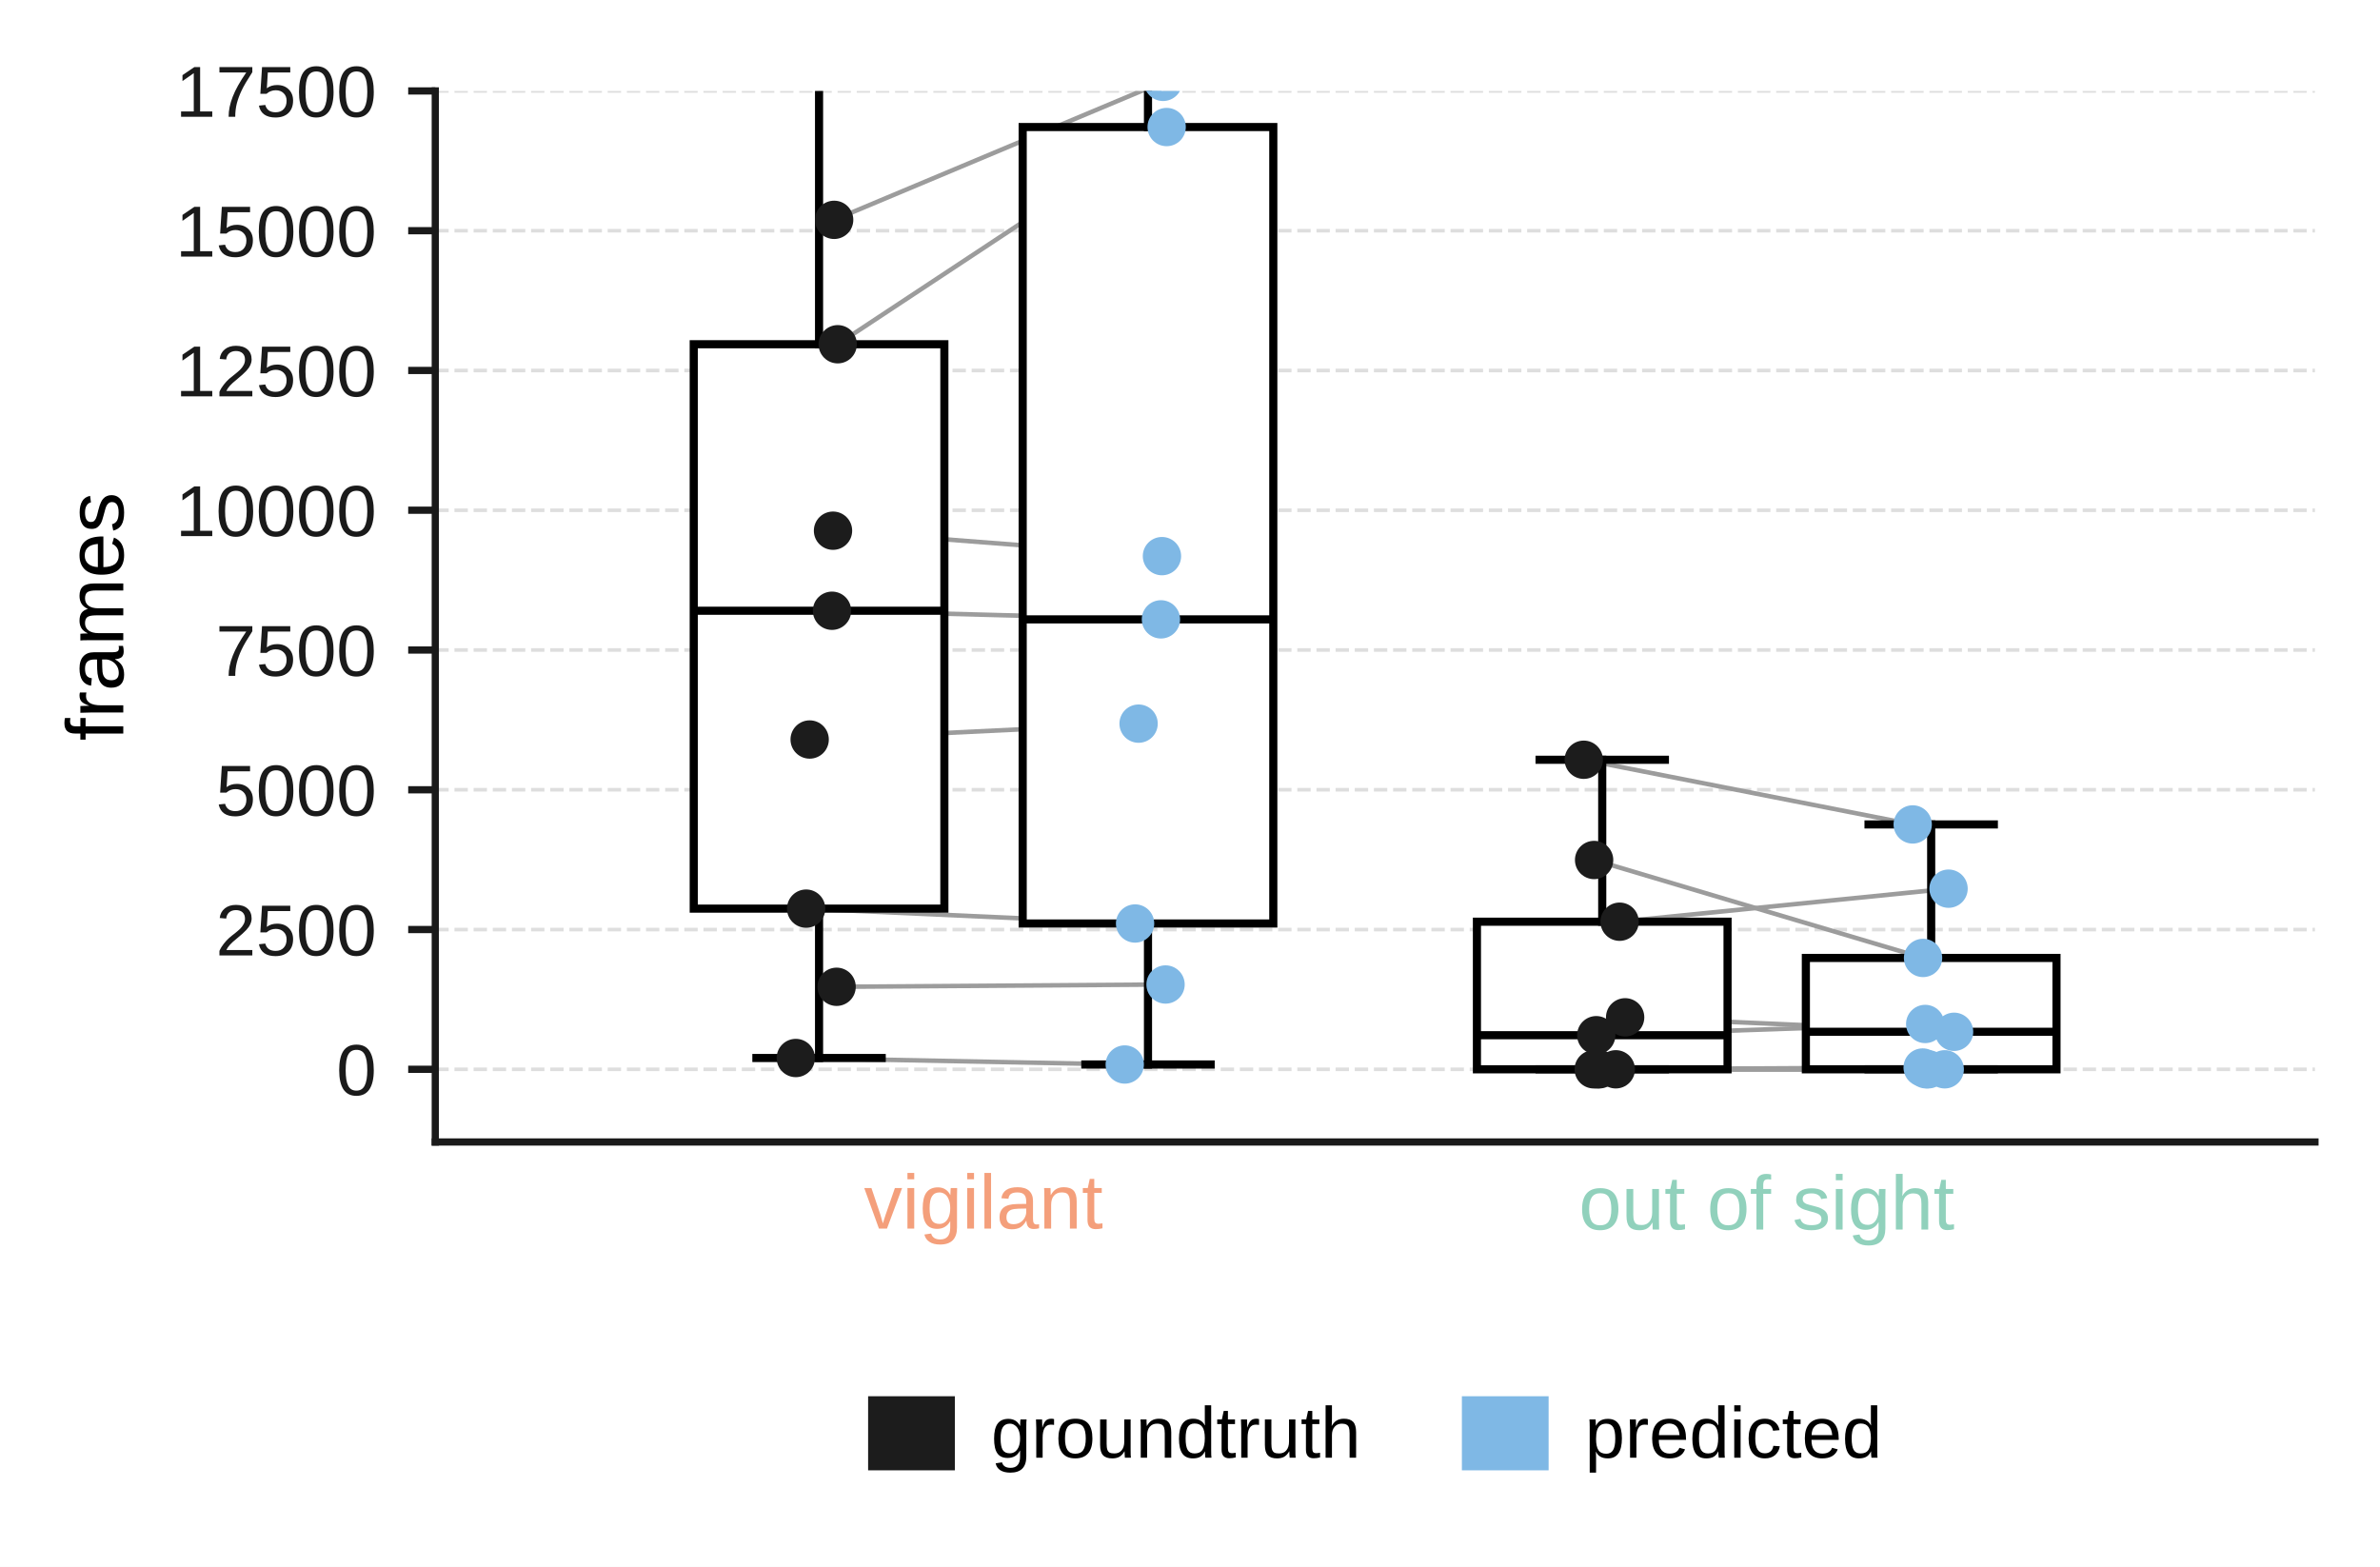
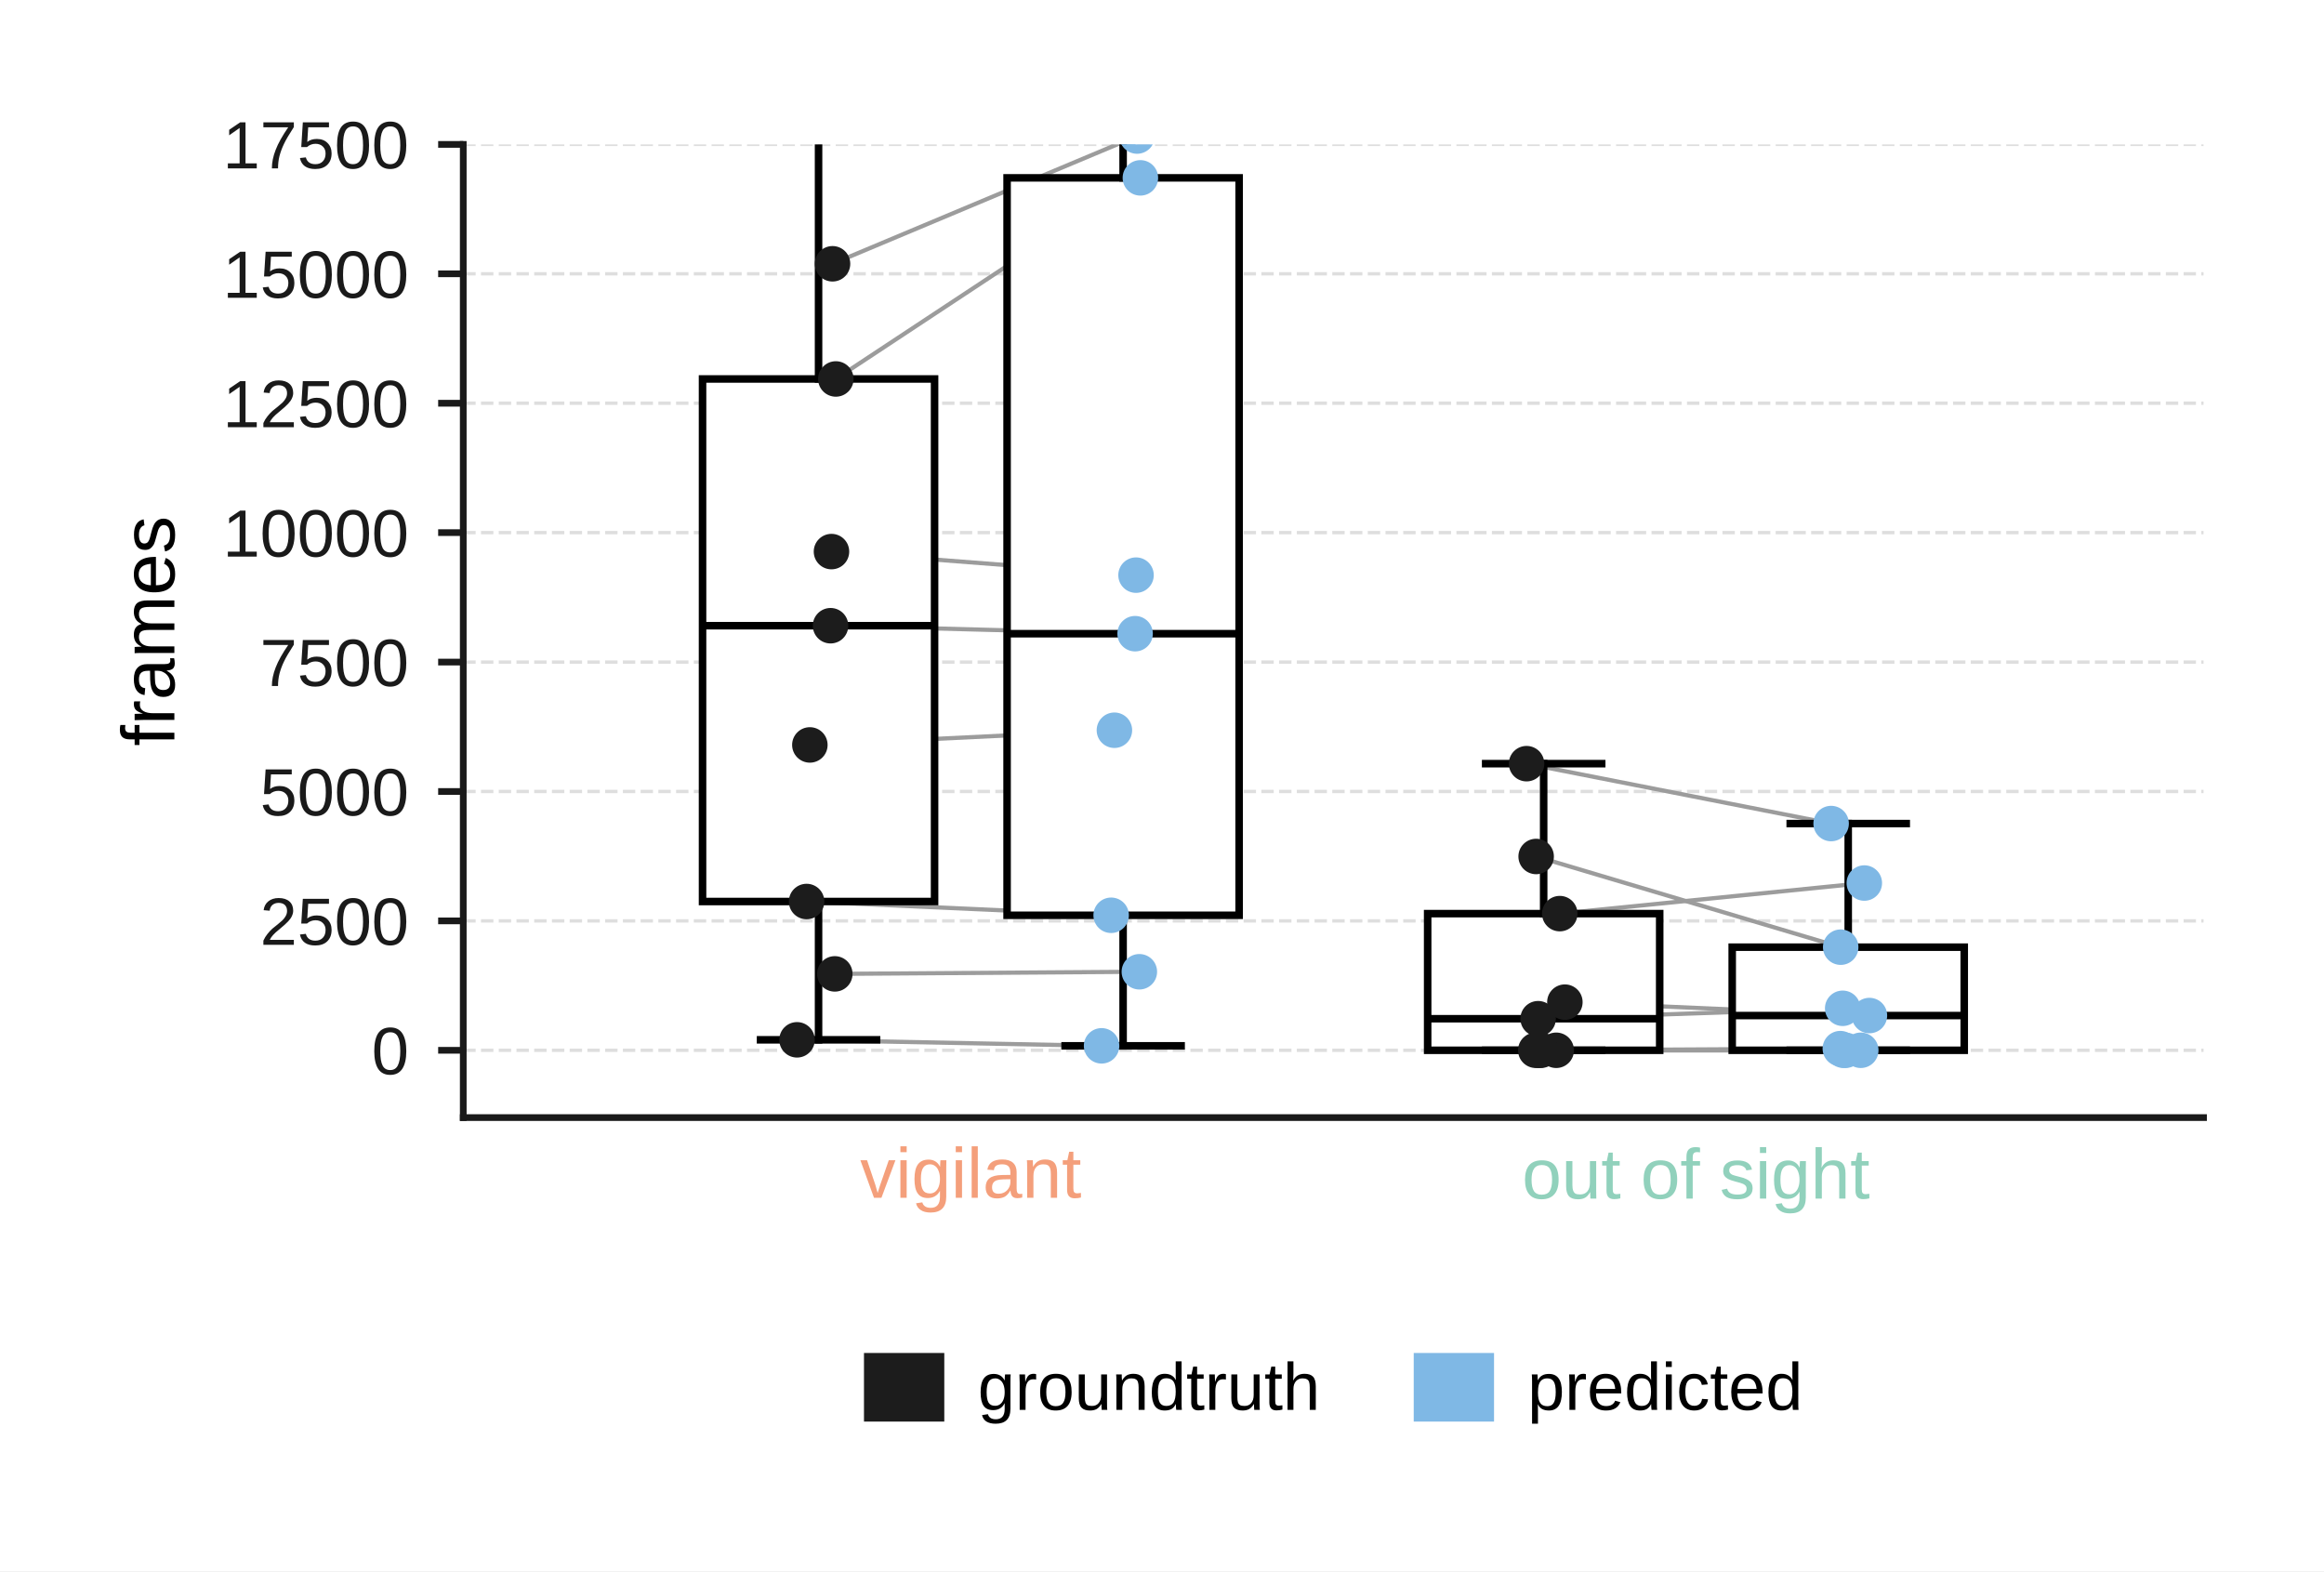
- <svg xmlns="http://www.w3.org/2000/svg" xmlns:xlink="http://www.w3.org/1999/xlink" width="263.4pt" height="173.408pt" viewBox="0 0 263.4 173.408" version="1.1">
+ <svg xmlns="http://www.w3.org/2000/svg" xmlns:xlink="http://www.w3.org/1999/xlink" width="277.8pt" height="187.808pt" viewBox="0 0 277.8 187.808" version="1.1">
  <defs>
    <style type="text/css">*{stroke-linejoin: round; stroke-linecap: butt}</style>
  </defs>
  <g id="figure_1">
    <g id="patch_1">
-       <path d="M 0 173.408  L 263.4 173.408  L 263.4 0  L 0 0  z " style="fill: #ffffff" />
+       <path d="M 0 187.808  L 277.8 187.808  L 277.8 0  L 0 0  z " style="fill: #ffffff" />
    </g>
    <g id="axes_1">
      <g id="patch_2">
-         <path d="M 48.175 126.386  L 256.2 126.386  L 256.2 10.063  L 48.175 10.063  z " style="fill: #ffffff" />
+         <path d="M 55.375 133.586  L 263.4 133.586  L 263.4 17.263  L 55.375 17.263  z " style="fill: #ffffff" />
      </g>
      <g id="matplotlib.axis_1">
        <g id="xtick_1">
          <g id="line2d_1" />
          <g id="text_1">
-             <text style="font-size: 8.5px; font-family: 'Arial'; text-anchor: middle; fill: #f49f7b" x="108.848" y="135.97" transform="rotate(-0 108.8485 135.9699)">vigilant</text>
+             <text style="font-size: 8.5px; font-family: 'Arial'; text-anchor: middle; fill: #f49f7b" x="116.048" y="143.17" transform="rotate(-0 116.0485 143.1699)">vigilant</text>
          </g>
        </g>
        <g id="xtick_2">
          <g id="line2d_2" />
          <g id="text_2">
-             <text style="font-size: 8.5px; font-family: 'Arial'; text-anchor: middle; fill: #91d1bc" x="195.526" y="136.073" transform="rotate(-0 195.5256 136.0735)">out of sight</text>
+             <text style="font-size: 8.5px; font-family: 'Arial'; text-anchor: middle; fill: #91d1bc" x="202.726" y="143.273" transform="rotate(-0 202.7256 143.2735)">out of sight</text>
          </g>
        </g>
      </g>
      <g id="matplotlib.axis_2">
        <g id="ytick_1">
          <g id="line2d_3">
-             <path d="M 48.175 118.342  L 256.2 118.342  " clip-path="url(#p2274e17ac7)" style="fill: none; stroke-dasharray: 1.48,0.64; stroke-dashoffset: 0; stroke: #d6d6d6; stroke-opacity: 0.8; stroke-width: 0.4" />
+             <path d="M 55.375 125.542  L 263.4 125.542  " clip-path="url(#pf43af53368)" style="fill: none; stroke-dasharray: 1.48,0.64; stroke-dashoffset: 0; stroke: #d6d6d6; stroke-opacity: 0.8; stroke-width: 0.4" />
          </g>
          <g id="line2d_4">
            <defs>
-               <path id="m4dcc964984" d="M 0 0  L -3 0  " style="stroke: #1a1a1a; stroke-width: 0.8" />
+               <path id="m0ecffce511" d="M 0 0  L -3 0  " style="stroke: #1a1a1a; stroke-width: 0.8" />
            </defs>
            <g>
-               <use xlink:href="#m4dcc964984" x="48.175" y="118.342" style="fill: #1a1a1a; stroke: #1a1a1a; stroke-width: 0.8" />
+               <use xlink:href="#m0ecffce511" x="55.375" y="125.542" style="fill: #1a1a1a; stroke: #1a1a1a; stroke-width: 0.8" />
            </g>
          </g>
          <g id="text_3">
-             <text style="font-size: 8px; font-family: 'Arial'; text-anchor: end; fill: #1a1a1a" x="41.675" y="121.205" transform="rotate(-0 41.67453 121.2053)">0</text>
+             <text style="font-size: 8px; font-family: 'Arial'; text-anchor: end; fill: #1a1a1a" x="48.875" y="128.405" transform="rotate(-0 48.87453 128.4053)">0</text>
          </g>
        </g>
        <g id="ytick_2">
          <g id="line2d_5">
-             <path d="M 48.175 102.874  L 256.2 102.874  " clip-path="url(#p2274e17ac7)" style="fill: none; stroke-dasharray: 1.48,0.64; stroke-dashoffset: 0; stroke: #d6d6d6; stroke-opacity: 0.8; stroke-width: 0.4" />
+             <path d="M 55.375 110.074  L 263.4 110.074  " clip-path="url(#pf43af53368)" style="fill: none; stroke-dasharray: 1.48,0.64; stroke-dashoffset: 0; stroke: #d6d6d6; stroke-opacity: 0.8; stroke-width: 0.4" />
          </g>
          <g id="line2d_6">
            <g>
-               <use xlink:href="#m4dcc964984" x="48.175" y="102.874" style="fill: #1a1a1a; stroke: #1a1a1a; stroke-width: 0.8" />
+               <use xlink:href="#m0ecffce511" x="55.375" y="110.074" style="fill: #1a1a1a; stroke: #1a1a1a; stroke-width: 0.8" />
            </g>
          </g>
          <g id="text_4">
-             <text style="font-size: 8px; font-family: 'Arial'; text-anchor: end; fill: #1a1a1a" x="41.675" y="105.737" transform="rotate(-0 41.67453 105.7368)">2500</text>
+             <text style="font-size: 8px; font-family: 'Arial'; text-anchor: end; fill: #1a1a1a" x="48.875" y="112.937" transform="rotate(-0 48.87453 112.9368)">2500</text>
          </g>
        </g>
        <g id="ytick_3">
          <g id="line2d_7">
-             <path d="M 48.175 87.405  L 256.2 87.405  " clip-path="url(#p2274e17ac7)" style="fill: none; stroke-dasharray: 1.48,0.64; stroke-dashoffset: 0; stroke: #d6d6d6; stroke-opacity: 0.8; stroke-width: 0.4" />
+             <path d="M 55.375 94.605  L 263.4 94.605  " clip-path="url(#pf43af53368)" style="fill: none; stroke-dasharray: 1.48,0.64; stroke-dashoffset: 0; stroke: #d6d6d6; stroke-opacity: 0.8; stroke-width: 0.4" />
          </g>
          <g id="line2d_8">
            <g>
-               <use xlink:href="#m4dcc964984" x="48.175" y="87.405" style="fill: #1a1a1a; stroke: #1a1a1a; stroke-width: 0.8" />
+               <use xlink:href="#m0ecffce511" x="55.375" y="94.605" style="fill: #1a1a1a; stroke: #1a1a1a; stroke-width: 0.8" />
            </g>
          </g>
          <g id="text_5">
-             <text style="font-size: 8px; font-family: 'Arial'; text-anchor: end; fill: #1a1a1a" x="41.675" y="90.268" transform="rotate(-0 41.67453 90.2684)">5000</text>
+             <text style="font-size: 8px; font-family: 'Arial'; text-anchor: end; fill: #1a1a1a" x="48.875" y="97.468" transform="rotate(-0 48.87453 97.4684)">5000</text>
          </g>
        </g>
        <g id="ytick_4">
          <g id="line2d_9">
-             <path d="M 48.175 71.937  L 256.2 71.937  " clip-path="url(#p2274e17ac7)" style="fill: none; stroke-dasharray: 1.48,0.64; stroke-dashoffset: 0; stroke: #d6d6d6; stroke-opacity: 0.8; stroke-width: 0.4" />
+             <path d="M 55.375 79.137  L 263.4 79.137  " clip-path="url(#pf43af53368)" style="fill: none; stroke-dasharray: 1.48,0.64; stroke-dashoffset: 0; stroke: #d6d6d6; stroke-opacity: 0.8; stroke-width: 0.4" />
          </g>
          <g id="line2d_10">
            <g>
-               <use xlink:href="#m4dcc964984" x="48.175" y="71.937" style="fill: #1a1a1a; stroke: #1a1a1a; stroke-width: 0.8" />
+               <use xlink:href="#m0ecffce511" x="55.375" y="79.137" style="fill: #1a1a1a; stroke: #1a1a1a; stroke-width: 0.8" />
            </g>
          </g>
          <g id="text_6">
-             <text style="font-size: 8px; font-family: 'Arial'; text-anchor: end; fill: #1a1a1a" x="41.675" y="74.8" transform="rotate(-0 41.67453 74.79997)">7500</text>
+             <text style="font-size: 8px; font-family: 'Arial'; text-anchor: end; fill: #1a1a1a" x="48.875" y="82" transform="rotate(-0 48.87453 81.99997)">7500</text>
          </g>
        </g>
        <g id="ytick_5">
          <g id="line2d_11">
-             <path d="M 48.175 56.468  L 256.2 56.468  " clip-path="url(#p2274e17ac7)" style="fill: none; stroke-dasharray: 1.48,0.64; stroke-dashoffset: 0; stroke: #d6d6d6; stroke-opacity: 0.8; stroke-width: 0.4" />
+             <path d="M 55.375 63.668  L 263.4 63.668  " clip-path="url(#pf43af53368)" style="fill: none; stroke-dasharray: 1.48,0.64; stroke-dashoffset: 0; stroke: #d6d6d6; stroke-opacity: 0.8; stroke-width: 0.4" />
          </g>
          <g id="line2d_12">
            <g>
-               <use xlink:href="#m4dcc964984" x="48.175" y="56.468" style="fill: #1a1a1a; stroke: #1a1a1a; stroke-width: 0.8" />
+               <use xlink:href="#m0ecffce511" x="55.375" y="63.668" style="fill: #1a1a1a; stroke: #1a1a1a; stroke-width: 0.8" />
            </g>
          </g>
          <g id="text_7">
-             <text style="font-size: 8px; font-family: 'Arial'; text-anchor: end; fill: #1a1a1a" x="41.675" y="59.332" transform="rotate(-0 41.67453 59.33154)">10000</text>
+             <text style="font-size: 8px; font-family: 'Arial'; text-anchor: end; fill: #1a1a1a" x="48.875" y="66.532" transform="rotate(-0 48.87453 66.53154)">10000</text>
          </g>
        </g>
        <g id="ytick_6">
          <g id="line2d_13">
-             <path d="M 48.175 41  L 256.2 41  " clip-path="url(#p2274e17ac7)" style="fill: none; stroke-dasharray: 1.48,0.64; stroke-dashoffset: 0; stroke: #d6d6d6; stroke-opacity: 0.8; stroke-width: 0.4" />
+             <path d="M 55.375 48.2  L 263.4 48.2  " clip-path="url(#pf43af53368)" style="fill: none; stroke-dasharray: 1.48,0.64; stroke-dashoffset: 0; stroke: #d6d6d6; stroke-opacity: 0.8; stroke-width: 0.4" />
          </g>
          <g id="line2d_14">
            <g>
-               <use xlink:href="#m4dcc964984" x="48.175" y="41" style="fill: #1a1a1a; stroke: #1a1a1a; stroke-width: 0.8" />
+               <use xlink:href="#m0ecffce511" x="55.375" y="48.2" style="fill: #1a1a1a; stroke: #1a1a1a; stroke-width: 0.8" />
            </g>
          </g>
          <g id="text_8">
-             <text style="font-size: 8px; font-family: 'Arial'; text-anchor: end; fill: #1a1a1a" x="41.675" y="43.863" transform="rotate(-0 41.67453 43.86311)">12500</text>
+             <text style="font-size: 8px; font-family: 'Arial'; text-anchor: end; fill: #1a1a1a" x="48.875" y="51.063" transform="rotate(-0 48.87453 51.06311)">12500</text>
          </g>
        </g>
        <g id="ytick_7">
          <g id="line2d_15">
-             <path d="M 48.175 25.532  L 256.2 25.532  " clip-path="url(#p2274e17ac7)" style="fill: none; stroke-dasharray: 1.48,0.64; stroke-dashoffset: 0; stroke: #d6d6d6; stroke-opacity: 0.8; stroke-width: 0.4" />
+             <path d="M 55.375 32.732  L 263.4 32.732  " clip-path="url(#pf43af53368)" style="fill: none; stroke-dasharray: 1.48,0.64; stroke-dashoffset: 0; stroke: #d6d6d6; stroke-opacity: 0.8; stroke-width: 0.4" />
          </g>
          <g id="line2d_16">
            <g>
-               <use xlink:href="#m4dcc964984" x="48.175" y="25.532" style="fill: #1a1a1a; stroke: #1a1a1a; stroke-width: 0.8" />
+               <use xlink:href="#m0ecffce511" x="55.375" y="32.732" style="fill: #1a1a1a; stroke: #1a1a1a; stroke-width: 0.8" />
            </g>
          </g>
          <g id="text_9">
-             <text style="font-size: 8px; font-family: 'Arial'; text-anchor: end; fill: #1a1a1a" x="41.675" y="28.395" transform="rotate(-0 41.67453 28.39468)">15000</text>
+             <text style="font-size: 8px; font-family: 'Arial'; text-anchor: end; fill: #1a1a1a" x="48.875" y="35.595" transform="rotate(-0 48.87453 35.59468)">15000</text>
          </g>
        </g>
        <g id="ytick_8">
          <g id="line2d_17">
-             <path d="M 48.175 10.063  L 256.2 10.063  " clip-path="url(#p2274e17ac7)" style="fill: none; stroke-dasharray: 1.48,0.64; stroke-dashoffset: 0; stroke: #d6d6d6; stroke-opacity: 0.8; stroke-width: 0.4" />
+             <path d="M 55.375 17.263  L 263.4 17.263  " clip-path="url(#pf43af53368)" style="fill: none; stroke-dasharray: 1.48,0.64; stroke-dashoffset: 0; stroke: #d6d6d6; stroke-opacity: 0.8; stroke-width: 0.4" />
          </g>
          <g id="line2d_18">
            <g>
-               <use xlink:href="#m4dcc964984" x="48.175" y="10.063" style="fill: #1a1a1a; stroke: #1a1a1a; stroke-width: 0.8" />
+               <use xlink:href="#m0ecffce511" x="55.375" y="17.263" style="fill: #1a1a1a; stroke: #1a1a1a; stroke-width: 0.8" />
            </g>
          </g>
          <g id="text_10">
-             <text style="font-size: 8px; font-family: 'Arial'; text-anchor: end; fill: #1a1a1a" x="41.675" y="12.926" transform="rotate(-0 41.67453 12.92625)">17500</text>
+             <text style="font-size: 8px; font-family: 'Arial'; text-anchor: end; fill: #1a1a1a" x="48.875" y="20.126" transform="rotate(-0 48.87453 20.12625)">17500</text>
          </g>
        </g>
        <g id="text_11">
-           <text style="font-size: 9px; font-family: 'Arial'; text-anchor: middle" x="13.642" y="68.224" transform="rotate(-90 13.64203 68.22442)">frames</text>
+           <text style="font-size: 9px; font-family: 'Arial'; text-anchor: middle" x="20.842" y="75.424" transform="rotate(-90 20.84203 75.42442)">frames</text>
        </g>
      </g>
      <g id="line2d_19">
-         <path d="M 91.297 6.716  L 127.701 8.151  " clip-path="url(#p2274e17ac7)" style="fill: none; stroke: #9c9c9c; stroke-width: 0.5; stroke-linecap: square" />
+         <path d="M 98.497 13.916  L 134.901 15.351  " clip-path="url(#pf43af53368)" style="fill: none; stroke: #9c9c9c; stroke-width: 0.5; stroke-linecap: square" />
      </g>
      <g id="line2d_20">
-         <path d="M 92.712 38.098  L 129.116 14.06  " clip-path="url(#p2274e17ac7)" style="fill: none; stroke: #9c9c9c; stroke-width: 0.5; stroke-linecap: square" />
+         <path d="M 99.912 45.298  L 136.316 21.26  " clip-path="url(#pf43af53368)" style="fill: none; stroke: #9c9c9c; stroke-width: 0.5; stroke-linecap: square" />
      </g>
      <g id="line2d_21">
-         <path d="M 92.08 67.593  L 128.484 68.546  " clip-path="url(#p2274e17ac7)" style="fill: none; stroke: #9c9c9c; stroke-width: 0.5; stroke-linecap: square" />
+         <path d="M 99.28 74.793  L 135.684 75.746  " clip-path="url(#pf43af53368)" style="fill: none; stroke: #9c9c9c; stroke-width: 0.5; stroke-linecap: square" />
      </g>
      <g id="line2d_22">
-         <path d="M 89.217 100.56  L 125.622 102.205  " clip-path="url(#p2274e17ac7)" style="fill: none; stroke: #9c9c9c; stroke-width: 0.5; stroke-linecap: square" />
+         <path d="M 96.417 107.76  L 132.822 109.405  " clip-path="url(#pf43af53368)" style="fill: none; stroke: #9c9c9c; stroke-width: 0.5; stroke-linecap: square" />
      </g>
      <g id="line2d_23">
-         <path d="M 89.607 81.843  L 126.011 80.086  " clip-path="url(#p2274e17ac7)" style="fill: none; stroke: #9c9c9c; stroke-width: 0.5; stroke-linecap: square" />
+         <path d="M 96.807 89.043  L 133.211 87.286  " clip-path="url(#pf43af53368)" style="fill: none; stroke: #9c9c9c; stroke-width: 0.5; stroke-linecap: square" />
      </g>
      <g id="line2d_24">
-         <path d="M 92.589 109.21  L 128.993 108.956  " clip-path="url(#p2274e17ac7)" style="fill: none; stroke: #9c9c9c; stroke-width: 0.5; stroke-linecap: square" />
+         <path d="M 99.789 116.41  L 136.193 116.156  " clip-path="url(#pf43af53368)" style="fill: none; stroke: #9c9c9c; stroke-width: 0.5; stroke-linecap: square" />
      </g>
      <g id="line2d_25">
-         <path d="M 88.073 117.092  L 124.478 117.81  " clip-path="url(#p2274e17ac7)" style="fill: none; stroke: #9c9c9c; stroke-width: 0.5; stroke-linecap: square" />
+         <path d="M 95.273 124.292  L 131.678 125.01  " clip-path="url(#pf43af53368)" style="fill: none; stroke: #9c9c9c; stroke-width: 0.5; stroke-linecap: square" />
      </g>
      <g id="line2d_26">
-         <path d="M 92.317 24.331  L 128.721 9.061  " clip-path="url(#p2274e17ac7)" style="fill: none; stroke: #9c9c9c; stroke-width: 0.5; stroke-linecap: square" />
+         <path d="M 99.517 31.531  L 135.921 16.261  " clip-path="url(#pf43af53368)" style="fill: none; stroke: #9c9c9c; stroke-width: 0.5; stroke-linecap: square" />
      </g>
      <g id="line2d_27">
-         <path d="M 92.191 58.733  L 128.596 61.548  " clip-path="url(#p2274e17ac7)" style="fill: none; stroke: #9c9c9c; stroke-width: 0.5; stroke-linecap: square" />
+         <path d="M 99.391 65.933  L 135.796 68.748  " clip-path="url(#pf43af53368)" style="fill: none; stroke: #9c9c9c; stroke-width: 0.5; stroke-linecap: square" />
      </g>
      <g id="line2d_28">
-         <path d="M 176.424 95.177  L 212.828 106.017  " clip-path="url(#p2274e17ac7)" style="fill: none; stroke: #9c9c9c; stroke-width: 0.5; stroke-linecap: square" />
+         <path d="M 183.624 102.377  L 220.028 113.217  " clip-path="url(#pf43af53368)" style="fill: none; stroke: #9c9c9c; stroke-width: 0.5; stroke-linecap: square" />
      </g>
      <g id="line2d_29">
-         <path d="M 179.858 112.588  L 216.262 114.19  " clip-path="url(#p2274e17ac7)" style="fill: none; stroke: #9c9c9c; stroke-width: 0.5; stroke-linecap: square" />
+         <path d="M 187.058 119.788  L 223.462 121.39  " clip-path="url(#pf43af53368)" style="fill: none; stroke: #9c9c9c; stroke-width: 0.5; stroke-linecap: square" />
      </g>
      <g id="line2d_30">
-         <path d="M 176.381 118.342  L 212.785 118.144  " clip-path="url(#p2274e17ac7)" style="fill: none; stroke: #9c9c9c; stroke-width: 0.5; stroke-linecap: square" />
+         <path d="M 183.581 125.542  L 219.985 125.344  " clip-path="url(#pf43af53368)" style="fill: none; stroke: #9c9c9c; stroke-width: 0.5; stroke-linecap: square" />
      </g>
      <g id="line2d_31">
-         <path d="M 178.824 118.342  L 215.228 118.342  " clip-path="url(#p2274e17ac7)" style="fill: none; stroke: #9c9c9c; stroke-width: 0.5; stroke-linecap: square" />
+         <path d="M 186.024 125.542  L 222.428 125.542  " clip-path="url(#pf43af53368)" style="fill: none; stroke: #9c9c9c; stroke-width: 0.5; stroke-linecap: square" />
      </g>
      <g id="line2d_32">
-         <path d="M 179.247 102.007  L 215.651 98.351  " clip-path="url(#p2274e17ac7)" style="fill: none; stroke: #9c9c9c; stroke-width: 0.5; stroke-linecap: square" />
+         <path d="M 186.447 109.207  L 222.851 105.551  " clip-path="url(#pf43af53368)" style="fill: none; stroke: #9c9c9c; stroke-width: 0.5; stroke-linecap: square" />
      </g>
      <g id="line2d_33">
-         <path d="M 176.757 118.342  L 213.161 118.342  " clip-path="url(#p2274e17ac7)" style="fill: none; stroke: #9c9c9c; stroke-width: 0.5; stroke-linecap: square" />
+         <path d="M 183.957 125.542  L 220.361 125.542  " clip-path="url(#pf43af53368)" style="fill: none; stroke: #9c9c9c; stroke-width: 0.5; stroke-linecap: square" />
      </g>
      <g id="line2d_34">
-         <path d="M 177 118.342  L 213.405 118.342  " clip-path="url(#p2274e17ac7)" style="fill: none; stroke: #9c9c9c; stroke-width: 0.5; stroke-linecap: square" />
+         <path d="M 184.2 125.542  L 220.605 125.542  " clip-path="url(#pf43af53368)" style="fill: none; stroke: #9c9c9c; stroke-width: 0.5; stroke-linecap: square" />
      </g>
      <g id="line2d_35">
-         <path d="M 176.662 114.568  L 213.066 113.324  " clip-path="url(#p2274e17ac7)" style="fill: none; stroke: #9c9c9c; stroke-width: 0.5; stroke-linecap: square" />
+         <path d="M 183.862 121.768  L 220.266 120.524  " clip-path="url(#pf43af53368)" style="fill: none; stroke: #9c9c9c; stroke-width: 0.5; stroke-linecap: square" />
      </g>
      <g id="line2d_36">
-         <path d="M 175.279 84.083  L 211.684 91.241  " clip-path="url(#p2274e17ac7)" style="fill: none; stroke: #9c9c9c; stroke-width: 0.5; stroke-linecap: square" />
+         <path d="M 182.479 91.283  L 218.884 98.441  " clip-path="url(#pf43af53368)" style="fill: none; stroke: #9c9c9c; stroke-width: 0.5; stroke-linecap: square" />
      </g>
      <g id="patch_3">
-         <path d="M 76.778 100.56  L 104.515 100.56  L 104.515 38.098  L 76.778 38.098  L 76.778 100.56  z " clip-path="url(#p2274e17ac7)" style="fill: #ffffff; stroke: #000000; stroke-width: 0.9; stroke-linejoin: miter" />
+         <path d="M 83.978 107.76  L 111.715 107.76  L 111.715 45.298  L 83.978 45.298  L 83.978 107.76  z " clip-path="url(#pf43af53368)" style="fill: #ffffff; stroke: #000000; stroke-width: 0.9; stroke-linejoin: miter" />
      </g>
      <g id="line2d_37">
-         <path d="M 90.646 100.56  L 90.646 117.092  " clip-path="url(#p2274e17ac7)" style="fill: none; stroke: #000000; stroke-width: 0.9; stroke-linecap: square" />
+         <path d="M 97.846 107.76  L 97.846 124.292  " clip-path="url(#pf43af53368)" style="fill: none; stroke: #000000; stroke-width: 0.9; stroke-linecap: square" />
      </g>
      <g id="line2d_38">
-         <path d="M 90.646 38.098  L 90.646 6.716  " clip-path="url(#p2274e17ac7)" style="fill: none; stroke: #000000; stroke-width: 0.9; stroke-linecap: square" />
+         <path d="M 97.846 45.298  L 97.846 13.916  " clip-path="url(#pf43af53368)" style="fill: none; stroke: #000000; stroke-width: 0.9; stroke-linecap: square" />
      </g>
      <g id="line2d_39">
-         <path d="M 83.712 117.092  L 97.58 117.092  " clip-path="url(#p2274e17ac7)" style="fill: none; stroke: #000000; stroke-width: 0.9; stroke-linecap: square" />
+         <path d="M 90.912 124.292  L 104.78 124.292  " clip-path="url(#pf43af53368)" style="fill: none; stroke: #000000; stroke-width: 0.9; stroke-linecap: square" />
      </g>
      <g id="line2d_40">
-         <path d="M 83.712 6.716  L 97.58 6.716  " clip-path="url(#p2274e17ac7)" style="fill: none; stroke: #000000; stroke-width: 0.9; stroke-linecap: square" />
+         <path d="M 90.912 13.916  L 104.78 13.916  " clip-path="url(#pf43af53368)" style="fill: none; stroke: #000000; stroke-width: 0.9; stroke-linecap: square" />
      </g>
      <g id="patch_4">
-         <path d="M 113.182 102.205  L 140.919 102.205  L 140.919 14.06  L 113.182 14.06  L 113.182 102.205  z " clip-path="url(#p2274e17ac7)" style="fill: #ffffff; stroke: #000000; stroke-width: 0.9; stroke-linejoin: miter" />
+         <path d="M 120.382 109.405  L 148.119 109.405  L 148.119 21.26  L 120.382 21.26  L 120.382 109.405  z " clip-path="url(#pf43af53368)" style="fill: #ffffff; stroke: #000000; stroke-width: 0.9; stroke-linejoin: miter" />
      </g>
      <g id="line2d_41">
-         <path d="M 127.051 102.205  L 127.051 117.81  " clip-path="url(#p2274e17ac7)" style="fill: none; stroke: #000000; stroke-width: 0.9; stroke-linecap: square" />
+         <path d="M 134.251 109.405  L 134.251 125.01  " clip-path="url(#pf43af53368)" style="fill: none; stroke: #000000; stroke-width: 0.9; stroke-linecap: square" />
      </g>
      <g id="line2d_42">
-         <path d="M 127.051 14.06  L 127.051 8.151  " clip-path="url(#p2274e17ac7)" style="fill: none; stroke: #000000; stroke-width: 0.9; stroke-linecap: square" />
+         <path d="M 134.251 21.26  L 134.251 15.351  " clip-path="url(#pf43af53368)" style="fill: none; stroke: #000000; stroke-width: 0.9; stroke-linecap: square" />
      </g>
      <g id="line2d_43">
-         <path d="M 120.117 117.81  L 133.985 117.81  " clip-path="url(#p2274e17ac7)" style="fill: none; stroke: #000000; stroke-width: 0.9; stroke-linecap: square" />
+         <path d="M 127.317 125.01  L 141.185 125.01  " clip-path="url(#pf43af53368)" style="fill: none; stroke: #000000; stroke-width: 0.9; stroke-linecap: square" />
      </g>
      <g id="line2d_44">
-         <path d="M 120.117 8.151  L 133.985 8.151  " clip-path="url(#p2274e17ac7)" style="fill: none; stroke: #000000; stroke-width: 0.9; stroke-linecap: square" />
+         <path d="M 127.317 15.351  L 141.185 15.351  " clip-path="url(#pf43af53368)" style="fill: none; stroke: #000000; stroke-width: 0.9; stroke-linecap: square" />
      </g>
      <g id="patch_5">
-         <path d="M 163.455 118.342  L 191.192 118.342  L 191.192 102.007  L 163.455 102.007  L 163.455 118.342  z " clip-path="url(#p2274e17ac7)" style="fill: #ffffff; stroke: #000000; stroke-width: 0.9; stroke-linejoin: miter" />
+         <path d="M 170.655 125.542  L 198.392 125.542  L 198.392 109.207  L 170.655 109.207  L 170.655 125.542  z " clip-path="url(#pf43af53368)" style="fill: #ffffff; stroke: #000000; stroke-width: 0.9; stroke-linejoin: miter" />
      </g>
      <g id="line2d_45">
-         <path d="M 177.323 118.342  L 177.323 118.342  " clip-path="url(#p2274e17ac7)" style="fill: none; stroke: #000000; stroke-width: 0.9; stroke-linecap: square" />
+         <path d="M 184.523 125.542  L 184.523 125.542  " clip-path="url(#pf43af53368)" style="fill: none; stroke: #000000; stroke-width: 0.9; stroke-linecap: square" />
      </g>
      <g id="line2d_46">
-         <path d="M 177.323 102.007  L 177.323 84.083  " clip-path="url(#p2274e17ac7)" style="fill: none; stroke: #000000; stroke-width: 0.9; stroke-linecap: square" />
+         <path d="M 184.523 109.207  L 184.523 91.283  " clip-path="url(#pf43af53368)" style="fill: none; stroke: #000000; stroke-width: 0.9; stroke-linecap: square" />
      </g>
      <g id="line2d_47">
-         <path d="M 170.389 118.342  L 184.258 118.342  " clip-path="url(#p2274e17ac7)" style="fill: none; stroke: #000000; stroke-width: 0.9; stroke-linecap: square" />
+         <path d="M 177.589 125.542  L 191.458 125.542  " clip-path="url(#pf43af53368)" style="fill: none; stroke: #000000; stroke-width: 0.9; stroke-linecap: square" />
      </g>
      <g id="line2d_48">
-         <path d="M 170.389 84.083  L 184.258 84.083  " clip-path="url(#p2274e17ac7)" style="fill: none; stroke: #000000; stroke-width: 0.9; stroke-linecap: square" />
+         <path d="M 177.589 91.283  L 191.458 91.283  " clip-path="url(#pf43af53368)" style="fill: none; stroke: #000000; stroke-width: 0.9; stroke-linecap: square" />
      </g>
      <g id="patch_6">
-         <path d="M 199.859 118.342  L 227.596 118.342  L 227.596 106.017  L 199.859 106.017  L 199.859 118.342  z " clip-path="url(#p2274e17ac7)" style="fill: #ffffff; stroke: #000000; stroke-width: 0.9; stroke-linejoin: miter" />
+         <path d="M 207.059 125.542  L 234.796 125.542  L 234.796 113.217  L 207.059 113.217  L 207.059 125.542  z " clip-path="url(#pf43af53368)" style="fill: #ffffff; stroke: #000000; stroke-width: 0.9; stroke-linejoin: miter" />
      </g>
      <g id="line2d_49">
-         <path d="M 213.728 118.342  L 213.728 118.342  " clip-path="url(#p2274e17ac7)" style="fill: none; stroke: #000000; stroke-width: 0.9; stroke-linecap: square" />
+         <path d="M 220.928 125.542  L 220.928 125.542  " clip-path="url(#pf43af53368)" style="fill: none; stroke: #000000; stroke-width: 0.9; stroke-linecap: square" />
      </g>
      <g id="line2d_50">
-         <path d="M 213.728 106.017  L 213.728 91.241  " clip-path="url(#p2274e17ac7)" style="fill: none; stroke: #000000; stroke-width: 0.9; stroke-linecap: square" />
+         <path d="M 220.928 113.217  L 220.928 98.441  " clip-path="url(#pf43af53368)" style="fill: none; stroke: #000000; stroke-width: 0.9; stroke-linecap: square" />
      </g>
      <g id="line2d_51">
-         <path d="M 206.794 118.342  L 220.662 118.342  " clip-path="url(#p2274e17ac7)" style="fill: none; stroke: #000000; stroke-width: 0.9; stroke-linecap: square" />
+         <path d="M 213.994 125.542  L 227.862 125.542  " clip-path="url(#pf43af53368)" style="fill: none; stroke: #000000; stroke-width: 0.9; stroke-linecap: square" />
      </g>
      <g id="line2d_52">
-         <path d="M 206.794 91.241  L 220.662 91.241  " clip-path="url(#p2274e17ac7)" style="fill: none; stroke: #000000; stroke-width: 0.9; stroke-linecap: square" />
+         <path d="M 213.994 98.441  L 227.862 98.441  " clip-path="url(#pf43af53368)" style="fill: none; stroke: #000000; stroke-width: 0.9; stroke-linecap: square" />
      </g>
      <g id="line2d_53">
-         <path d="M 76.778 67.593  L 104.515 67.593  " clip-path="url(#p2274e17ac7)" style="fill: none; stroke: #000000; stroke-width: 0.9" />
+         <path d="M 83.978 74.793  L 111.715 74.793  " clip-path="url(#pf43af53368)" style="fill: none; stroke: #000000; stroke-width: 0.9" />
      </g>
      <g id="line2d_54">
-         <path d="M 113.182 68.546  L 140.919 68.546  " clip-path="url(#p2274e17ac7)" style="fill: none; stroke: #000000; stroke-width: 0.9" />
+         <path d="M 120.382 75.746  L 148.119 75.746  " clip-path="url(#pf43af53368)" style="fill: none; stroke: #000000; stroke-width: 0.9" />
      </g>
      <g id="line2d_55">
-         <path d="M 163.455 114.568  L 191.192 114.568  " clip-path="url(#p2274e17ac7)" style="fill: none; stroke: #000000; stroke-width: 0.9" />
+         <path d="M 170.655 121.768  L 198.392 121.768  " clip-path="url(#pf43af53368)" style="fill: none; stroke: #000000; stroke-width: 0.9" />
      </g>
      <g id="line2d_56">
-         <path d="M 199.859 114.19  L 227.596 114.19  " clip-path="url(#p2274e17ac7)" style="fill: none; stroke: #000000; stroke-width: 0.9" />
+         <path d="M 207.059 121.39  L 234.796 121.39  " clip-path="url(#pf43af53368)" style="fill: none; stroke: #000000; stroke-width: 0.9" />
      </g>
      <g id="patch_7">
-         <path d="M 48.175 126.386  L 48.175 10.063  " style="fill: none; stroke: #1a1a1a; stroke-width: 0.8; stroke-linejoin: miter; stroke-linecap: square" />
+         <path d="M 55.375 133.586  L 55.375 17.263  " style="fill: none; stroke: #1a1a1a; stroke-width: 0.8; stroke-linejoin: miter; stroke-linecap: square" />
      </g>
      <g id="patch_8">
-         <path d="M 48.175 126.386  L 256.2 126.386  " style="fill: none; stroke: #1a1a1a; stroke-width: 0.8; stroke-linejoin: miter; stroke-linecap: square" />
+         <path d="M 55.375 133.586  L 263.4 133.586  " style="fill: none; stroke: #1a1a1a; stroke-width: 0.8; stroke-linejoin: miter; stroke-linecap: square" />
      </g>
      <g id="PathCollection_1">
        <defs>
-           <path id="m217d95d867" d="M 0 2.121  C 0.563 2.121 1.102 1.898 1.5 1.5  C 1.898 1.102 2.121 0.563 2.121 0  C 2.121 -0.563 1.898 -1.102 1.5 -1.5  C 1.102 -1.898 0.563 -2.121 0 -2.121  C -0.563 -2.121 -1.102 -1.898 -1.5 -1.5  C -1.898 -1.102 -2.121 -0.563 -2.121 0  C -2.121 0.563 -1.898 1.102 -1.5 1.5  C -1.102 1.898 -0.563 2.121 0 2.121  z " />
+           <path id="m88b605c5de" d="M 0 2.121  C 0.563 2.121 1.102 1.898 1.5 1.5  C 1.898 1.102 2.121 0.563 2.121 0  C 2.121 -0.563 1.898 -1.102 1.5 -1.5  C 1.102 -1.898 0.563 -2.121 0 -2.121  C -0.563 -2.121 -1.102 -1.898 -1.5 -1.5  C -1.898 -1.102 -2.121 -0.563 -2.121 0  C -2.121 0.563 -1.898 1.102 -1.5 1.5  C -1.102 1.898 -0.563 2.121 0 2.121  z " />
        </defs>
-         <g clip-path="url(#p2274e17ac7)">
-           <use xlink:href="#m217d95d867" x="91.297" y="6.716" style="fill: #1c1c1c" />
+         <g clip-path="url(#pf43af53368)">
+           <use xlink:href="#m88b605c5de" x="98.497" y="13.916" style="fill: #1c1c1c" />
        </g>
      </g>
      <g id="PathCollection_2">
        <defs>
-           <path id="m2f3c505d27" d="M 0 2.121  C 0.563 2.121 1.102 1.898 1.5 1.5  C 1.898 1.102 2.121 0.563 2.121 0  C 2.121 -0.563 1.898 -1.102 1.5 -1.5  C 1.102 -1.898 0.563 -2.121 0 -2.121  C -0.563 -2.121 -1.102 -1.898 -1.5 -1.5  C -1.898 -1.102 -2.121 -0.563 -2.121 0  C -2.121 0.563 -1.898 1.102 -1.5 1.5  C -1.102 1.898 -0.563 2.121 0 2.121  z " />
+           <path id="mfc095cdd03" d="M 0 2.121  C 0.563 2.121 1.102 1.898 1.5 1.5  C 1.898 1.102 2.121 0.563 2.121 0  C 2.121 -0.563 1.898 -1.102 1.5 -1.5  C 1.102 -1.898 0.563 -2.121 0 -2.121  C -0.563 -2.121 -1.102 -1.898 -1.5 -1.5  C -1.898 -1.102 -2.121 -0.563 -2.121 0  C -2.121 0.563 -1.898 1.102 -1.5 1.5  C -1.102 1.898 -0.563 2.121 0 2.121  z " />
        </defs>
-         <g clip-path="url(#p2274e17ac7)">
-           <use xlink:href="#m2f3c505d27" x="127.701" y="8.151" style="fill: #7fb8e5" />
+         <g clip-path="url(#pf43af53368)">
+           <use xlink:href="#mfc095cdd03" x="134.901" y="15.351" style="fill: #7fb8e5" />
        </g>
      </g>
      <g id="PathCollection_3">
-         <g clip-path="url(#p2274e17ac7)">
-           <use xlink:href="#m217d95d867" x="92.712" y="38.098" style="fill: #1c1c1c" />
+         <g clip-path="url(#pf43af53368)">
+           <use xlink:href="#m88b605c5de" x="99.912" y="45.298" style="fill: #1c1c1c" />
        </g>
      </g>
      <g id="PathCollection_4">
-         <g clip-path="url(#p2274e17ac7)">
-           <use xlink:href="#m2f3c505d27" x="129.116" y="14.06" style="fill: #7fb8e5" />
+         <g clip-path="url(#pf43af53368)">
+           <use xlink:href="#mfc095cdd03" x="136.316" y="21.26" style="fill: #7fb8e5" />
        </g>
      </g>
      <g id="PathCollection_5">
-         <g clip-path="url(#p2274e17ac7)">
-           <use xlink:href="#m217d95d867" x="92.08" y="67.593" style="fill: #1c1c1c" />
+         <g clip-path="url(#pf43af53368)">
+           <use xlink:href="#m88b605c5de" x="99.28" y="74.793" style="fill: #1c1c1c" />
        </g>
      </g>
      <g id="PathCollection_6">
-         <g clip-path="url(#p2274e17ac7)">
-           <use xlink:href="#m2f3c505d27" x="128.484" y="68.546" style="fill: #7fb8e5" />
+         <g clip-path="url(#pf43af53368)">
+           <use xlink:href="#mfc095cdd03" x="135.684" y="75.746" style="fill: #7fb8e5" />
        </g>
      </g>
      <g id="PathCollection_7">
-         <g clip-path="url(#p2274e17ac7)">
-           <use xlink:href="#m217d95d867" x="89.217" y="100.56" style="fill: #1c1c1c" />
+         <g clip-path="url(#pf43af53368)">
+           <use xlink:href="#m88b605c5de" x="96.417" y="107.76" style="fill: #1c1c1c" />
        </g>
      </g>
      <g id="PathCollection_8">
-         <g clip-path="url(#p2274e17ac7)">
-           <use xlink:href="#m2f3c505d27" x="125.622" y="102.205" style="fill: #7fb8e5" />
+         <g clip-path="url(#pf43af53368)">
+           <use xlink:href="#mfc095cdd03" x="132.822" y="109.405" style="fill: #7fb8e5" />
        </g>
      </g>
      <g id="PathCollection_9">
-         <g clip-path="url(#p2274e17ac7)">
-           <use xlink:href="#m217d95d867" x="89.607" y="81.843" style="fill: #1c1c1c" />
+         <g clip-path="url(#pf43af53368)">
+           <use xlink:href="#m88b605c5de" x="96.807" y="89.043" style="fill: #1c1c1c" />
        </g>
      </g>
      <g id="PathCollection_10">
-         <g clip-path="url(#p2274e17ac7)">
-           <use xlink:href="#m2f3c505d27" x="126.011" y="80.086" style="fill: #7fb8e5" />
+         <g clip-path="url(#pf43af53368)">
+           <use xlink:href="#mfc095cdd03" x="133.211" y="87.286" style="fill: #7fb8e5" />
        </g>
      </g>
      <g id="PathCollection_11">
-         <g clip-path="url(#p2274e17ac7)">
-           <use xlink:href="#m217d95d867" x="92.589" y="109.21" style="fill: #1c1c1c" />
+         <g clip-path="url(#pf43af53368)">
+           <use xlink:href="#m88b605c5de" x="99.789" y="116.41" style="fill: #1c1c1c" />
        </g>
      </g>
      <g id="PathCollection_12">
-         <g clip-path="url(#p2274e17ac7)">
-           <use xlink:href="#m2f3c505d27" x="128.993" y="108.956" style="fill: #7fb8e5" />
+         <g clip-path="url(#pf43af53368)">
+           <use xlink:href="#mfc095cdd03" x="136.193" y="116.156" style="fill: #7fb8e5" />
        </g>
      </g>
      <g id="PathCollection_13">
-         <g clip-path="url(#p2274e17ac7)">
-           <use xlink:href="#m217d95d867" x="88.073" y="117.092" style="fill: #1c1c1c" />
+         <g clip-path="url(#pf43af53368)">
+           <use xlink:href="#m88b605c5de" x="95.273" y="124.292" style="fill: #1c1c1c" />
        </g>
      </g>
      <g id="PathCollection_14">
-         <g clip-path="url(#p2274e17ac7)">
-           <use xlink:href="#m2f3c505d27" x="124.478" y="117.81" style="fill: #7fb8e5" />
+         <g clip-path="url(#pf43af53368)">
+           <use xlink:href="#mfc095cdd03" x="131.678" y="125.01" style="fill: #7fb8e5" />
        </g>
      </g>
      <g id="PathCollection_15">
-         <g clip-path="url(#p2274e17ac7)">
-           <use xlink:href="#m217d95d867" x="92.317" y="24.331" style="fill: #1c1c1c" />
+         <g clip-path="url(#pf43af53368)">
+           <use xlink:href="#m88b605c5de" x="99.517" y="31.531" style="fill: #1c1c1c" />
        </g>
      </g>
      <g id="PathCollection_16">
-         <g clip-path="url(#p2274e17ac7)">
-           <use xlink:href="#m2f3c505d27" x="128.721" y="9.061" style="fill: #7fb8e5" />
+         <g clip-path="url(#pf43af53368)">
+           <use xlink:href="#mfc095cdd03" x="135.921" y="16.261" style="fill: #7fb8e5" />
        </g>
      </g>
      <g id="PathCollection_17">
-         <g clip-path="url(#p2274e17ac7)">
-           <use xlink:href="#m217d95d867" x="92.191" y="58.733" style="fill: #1c1c1c" />
+         <g clip-path="url(#pf43af53368)">
+           <use xlink:href="#m88b605c5de" x="99.391" y="65.933" style="fill: #1c1c1c" />
        </g>
      </g>
      <g id="PathCollection_18">
-         <g clip-path="url(#p2274e17ac7)">
-           <use xlink:href="#m2f3c505d27" x="128.596" y="61.548" style="fill: #7fb8e5" />
+         <g clip-path="url(#pf43af53368)">
+           <use xlink:href="#mfc095cdd03" x="135.796" y="68.748" style="fill: #7fb8e5" />
        </g>
      </g>
      <g id="PathCollection_19">
-         <g clip-path="url(#p2274e17ac7)">
-           <use xlink:href="#m217d95d867" x="176.424" y="95.177" style="fill: #1c1c1c" />
+         <g clip-path="url(#pf43af53368)">
+           <use xlink:href="#m88b605c5de" x="183.624" y="102.377" style="fill: #1c1c1c" />
        </g>
      </g>
      <g id="PathCollection_20">
-         <g clip-path="url(#p2274e17ac7)">
-           <use xlink:href="#m2f3c505d27" x="212.828" y="106.017" style="fill: #7fb8e5" />
+         <g clip-path="url(#pf43af53368)">
+           <use xlink:href="#mfc095cdd03" x="220.028" y="113.217" style="fill: #7fb8e5" />
        </g>
      </g>
      <g id="PathCollection_21">
-         <g clip-path="url(#p2274e17ac7)">
-           <use xlink:href="#m217d95d867" x="179.858" y="112.588" style="fill: #1c1c1c" />
+         <g clip-path="url(#pf43af53368)">
+           <use xlink:href="#m88b605c5de" x="187.058" y="119.788" style="fill: #1c1c1c" />
        </g>
      </g>
      <g id="PathCollection_22">
-         <g clip-path="url(#p2274e17ac7)">
-           <use xlink:href="#m2f3c505d27" x="216.262" y="114.19" style="fill: #7fb8e5" />
+         <g clip-path="url(#pf43af53368)">
+           <use xlink:href="#mfc095cdd03" x="223.462" y="121.39" style="fill: #7fb8e5" />
        </g>
      </g>
      <g id="PathCollection_23">
-         <g clip-path="url(#p2274e17ac7)">
-           <use xlink:href="#m217d95d867" x="176.381" y="118.342" style="fill: #1c1c1c" />
+         <g clip-path="url(#pf43af53368)">
+           <use xlink:href="#m88b605c5de" x="183.581" y="125.542" style="fill: #1c1c1c" />
        </g>
      </g>
      <g id="PathCollection_24">
-         <g clip-path="url(#p2274e17ac7)">
-           <use xlink:href="#m2f3c505d27" x="212.785" y="118.144" style="fill: #7fb8e5" />
+         <g clip-path="url(#pf43af53368)">
+           <use xlink:href="#mfc095cdd03" x="219.985" y="125.344" style="fill: #7fb8e5" />
        </g>
      </g>
      <g id="PathCollection_25">
-         <g clip-path="url(#p2274e17ac7)">
-           <use xlink:href="#m217d95d867" x="178.824" y="118.342" style="fill: #1c1c1c" />
+         <g clip-path="url(#pf43af53368)">
+           <use xlink:href="#m88b605c5de" x="186.024" y="125.542" style="fill: #1c1c1c" />
        </g>
      </g>
      <g id="PathCollection_26">
-         <g clip-path="url(#p2274e17ac7)">
-           <use xlink:href="#m2f3c505d27" x="215.228" y="118.342" style="fill: #7fb8e5" />
+         <g clip-path="url(#pf43af53368)">
+           <use xlink:href="#mfc095cdd03" x="222.428" y="125.542" style="fill: #7fb8e5" />
        </g>
      </g>
      <g id="PathCollection_27">
-         <g clip-path="url(#p2274e17ac7)">
-           <use xlink:href="#m217d95d867" x="179.247" y="102.007" style="fill: #1c1c1c" />
+         <g clip-path="url(#pf43af53368)">
+           <use xlink:href="#m88b605c5de" x="186.447" y="109.207" style="fill: #1c1c1c" />
        </g>
      </g>
      <g id="PathCollection_28">
-         <g clip-path="url(#p2274e17ac7)">
-           <use xlink:href="#m2f3c505d27" x="215.651" y="98.351" style="fill: #7fb8e5" />
+         <g clip-path="url(#pf43af53368)">
+           <use xlink:href="#mfc095cdd03" x="222.851" y="105.551" style="fill: #7fb8e5" />
        </g>
      </g>
      <g id="PathCollection_29">
-         <g clip-path="url(#p2274e17ac7)">
-           <use xlink:href="#m217d95d867" x="176.757" y="118.342" style="fill: #1c1c1c" />
+         <g clip-path="url(#pf43af53368)">
+           <use xlink:href="#m88b605c5de" x="183.957" y="125.542" style="fill: #1c1c1c" />
        </g>
      </g>
      <g id="PathCollection_30">
-         <g clip-path="url(#p2274e17ac7)">
-           <use xlink:href="#m2f3c505d27" x="213.161" y="118.342" style="fill: #7fb8e5" />
+         <g clip-path="url(#pf43af53368)">
+           <use xlink:href="#mfc095cdd03" x="220.361" y="125.542" style="fill: #7fb8e5" />
        </g>
      </g>
      <g id="PathCollection_31">
-         <g clip-path="url(#p2274e17ac7)">
-           <use xlink:href="#m217d95d867" x="177" y="118.342" style="fill: #1c1c1c" />
+         <g clip-path="url(#pf43af53368)">
+           <use xlink:href="#m88b605c5de" x="184.2" y="125.542" style="fill: #1c1c1c" />
        </g>
      </g>
      <g id="PathCollection_32">
-         <g clip-path="url(#p2274e17ac7)">
-           <use xlink:href="#m2f3c505d27" x="213.405" y="118.342" style="fill: #7fb8e5" />
+         <g clip-path="url(#pf43af53368)">
+           <use xlink:href="#mfc095cdd03" x="220.605" y="125.542" style="fill: #7fb8e5" />
        </g>
      </g>
      <g id="PathCollection_33">
-         <g clip-path="url(#p2274e17ac7)">
-           <use xlink:href="#m217d95d867" x="176.662" y="114.568" style="fill: #1c1c1c" />
+         <g clip-path="url(#pf43af53368)">
+           <use xlink:href="#m88b605c5de" x="183.862" y="121.768" style="fill: #1c1c1c" />
        </g>
      </g>
      <g id="PathCollection_34">
-         <g clip-path="url(#p2274e17ac7)">
-           <use xlink:href="#m2f3c505d27" x="213.066" y="113.324" style="fill: #7fb8e5" />
+         <g clip-path="url(#pf43af53368)">
+           <use xlink:href="#mfc095cdd03" x="220.266" y="120.524" style="fill: #7fb8e5" />
        </g>
      </g>
      <g id="PathCollection_35">
-         <g clip-path="url(#p2274e17ac7)">
-           <use xlink:href="#m217d95d867" x="175.279" y="84.083" style="fill: #1c1c1c" />
+         <g clip-path="url(#pf43af53368)">
+           <use xlink:href="#m88b605c5de" x="182.479" y="91.283" style="fill: #1c1c1c" />
        </g>
      </g>
      <g id="PathCollection_36">
-         <g clip-path="url(#p2274e17ac7)">
-           <use xlink:href="#m2f3c505d27" x="211.684" y="91.241" style="fill: #7fb8e5" />
+         <g clip-path="url(#pf43af53368)">
+           <use xlink:href="#mfc095cdd03" x="218.884" y="98.441" style="fill: #7fb8e5" />
        </g>
      </g>
      <g id="legend_1">
        <g id="patch_9">
-           <path d="M 96.076 162.724  L 105.676 162.724  L 105.676 154.524  L 96.076 154.524  z " style="fill: #1c1c1c" />
+           <path d="M 103.276 169.924  L 112.876 169.924  L 112.876 161.724  L 103.276 161.724  z " style="fill: #1c1c1c" />
        </g>
        <g id="text_12">
-           <text style="font-size: 8px; font-family: 'Arial'; text-anchor: start" x="109.676" y="161.324" transform="rotate(-0 109.6764 161.3238)">groundtruth</text>
+           <text style="font-size: 8px; font-family: 'Arial'; text-anchor: start" x="116.876" y="168.524" transform="rotate(-0 116.8764 168.5238)">groundtruth</text>
        </g>
        <g id="patch_10">
-           <path d="M 161.79 162.724  L 171.39 162.724  L 171.39 154.524  L 161.79 154.524  z " style="fill: #7fb8e5" />
+           <path d="M 168.99 169.924  L 178.59 169.924  L 178.59 161.724  L 168.99 161.724  z " style="fill: #7fb8e5" />
        </g>
        <g id="text_13">
-           <text style="font-size: 8px; font-family: 'Arial'; text-anchor: start" x="175.39" y="161.324" transform="rotate(-0 175.3902 161.3238)">predicted</text>
+           <text style="font-size: 8px; font-family: 'Arial'; text-anchor: start" x="182.59" y="168.524" transform="rotate(-0 182.5902 168.5238)">predicted</text>
        </g>
      </g>
    </g>
  </g>
  <defs>
-     <clipPath id="p2274e17ac7">
-       <rect x="48.175" y="10.063" width="208.025" height="116.323" />
+     <clipPath id="pf43af53368">
+       <rect x="55.375" y="17.263" width="208.025" height="116.323" />
    </clipPath>
  </defs>
</svg>
